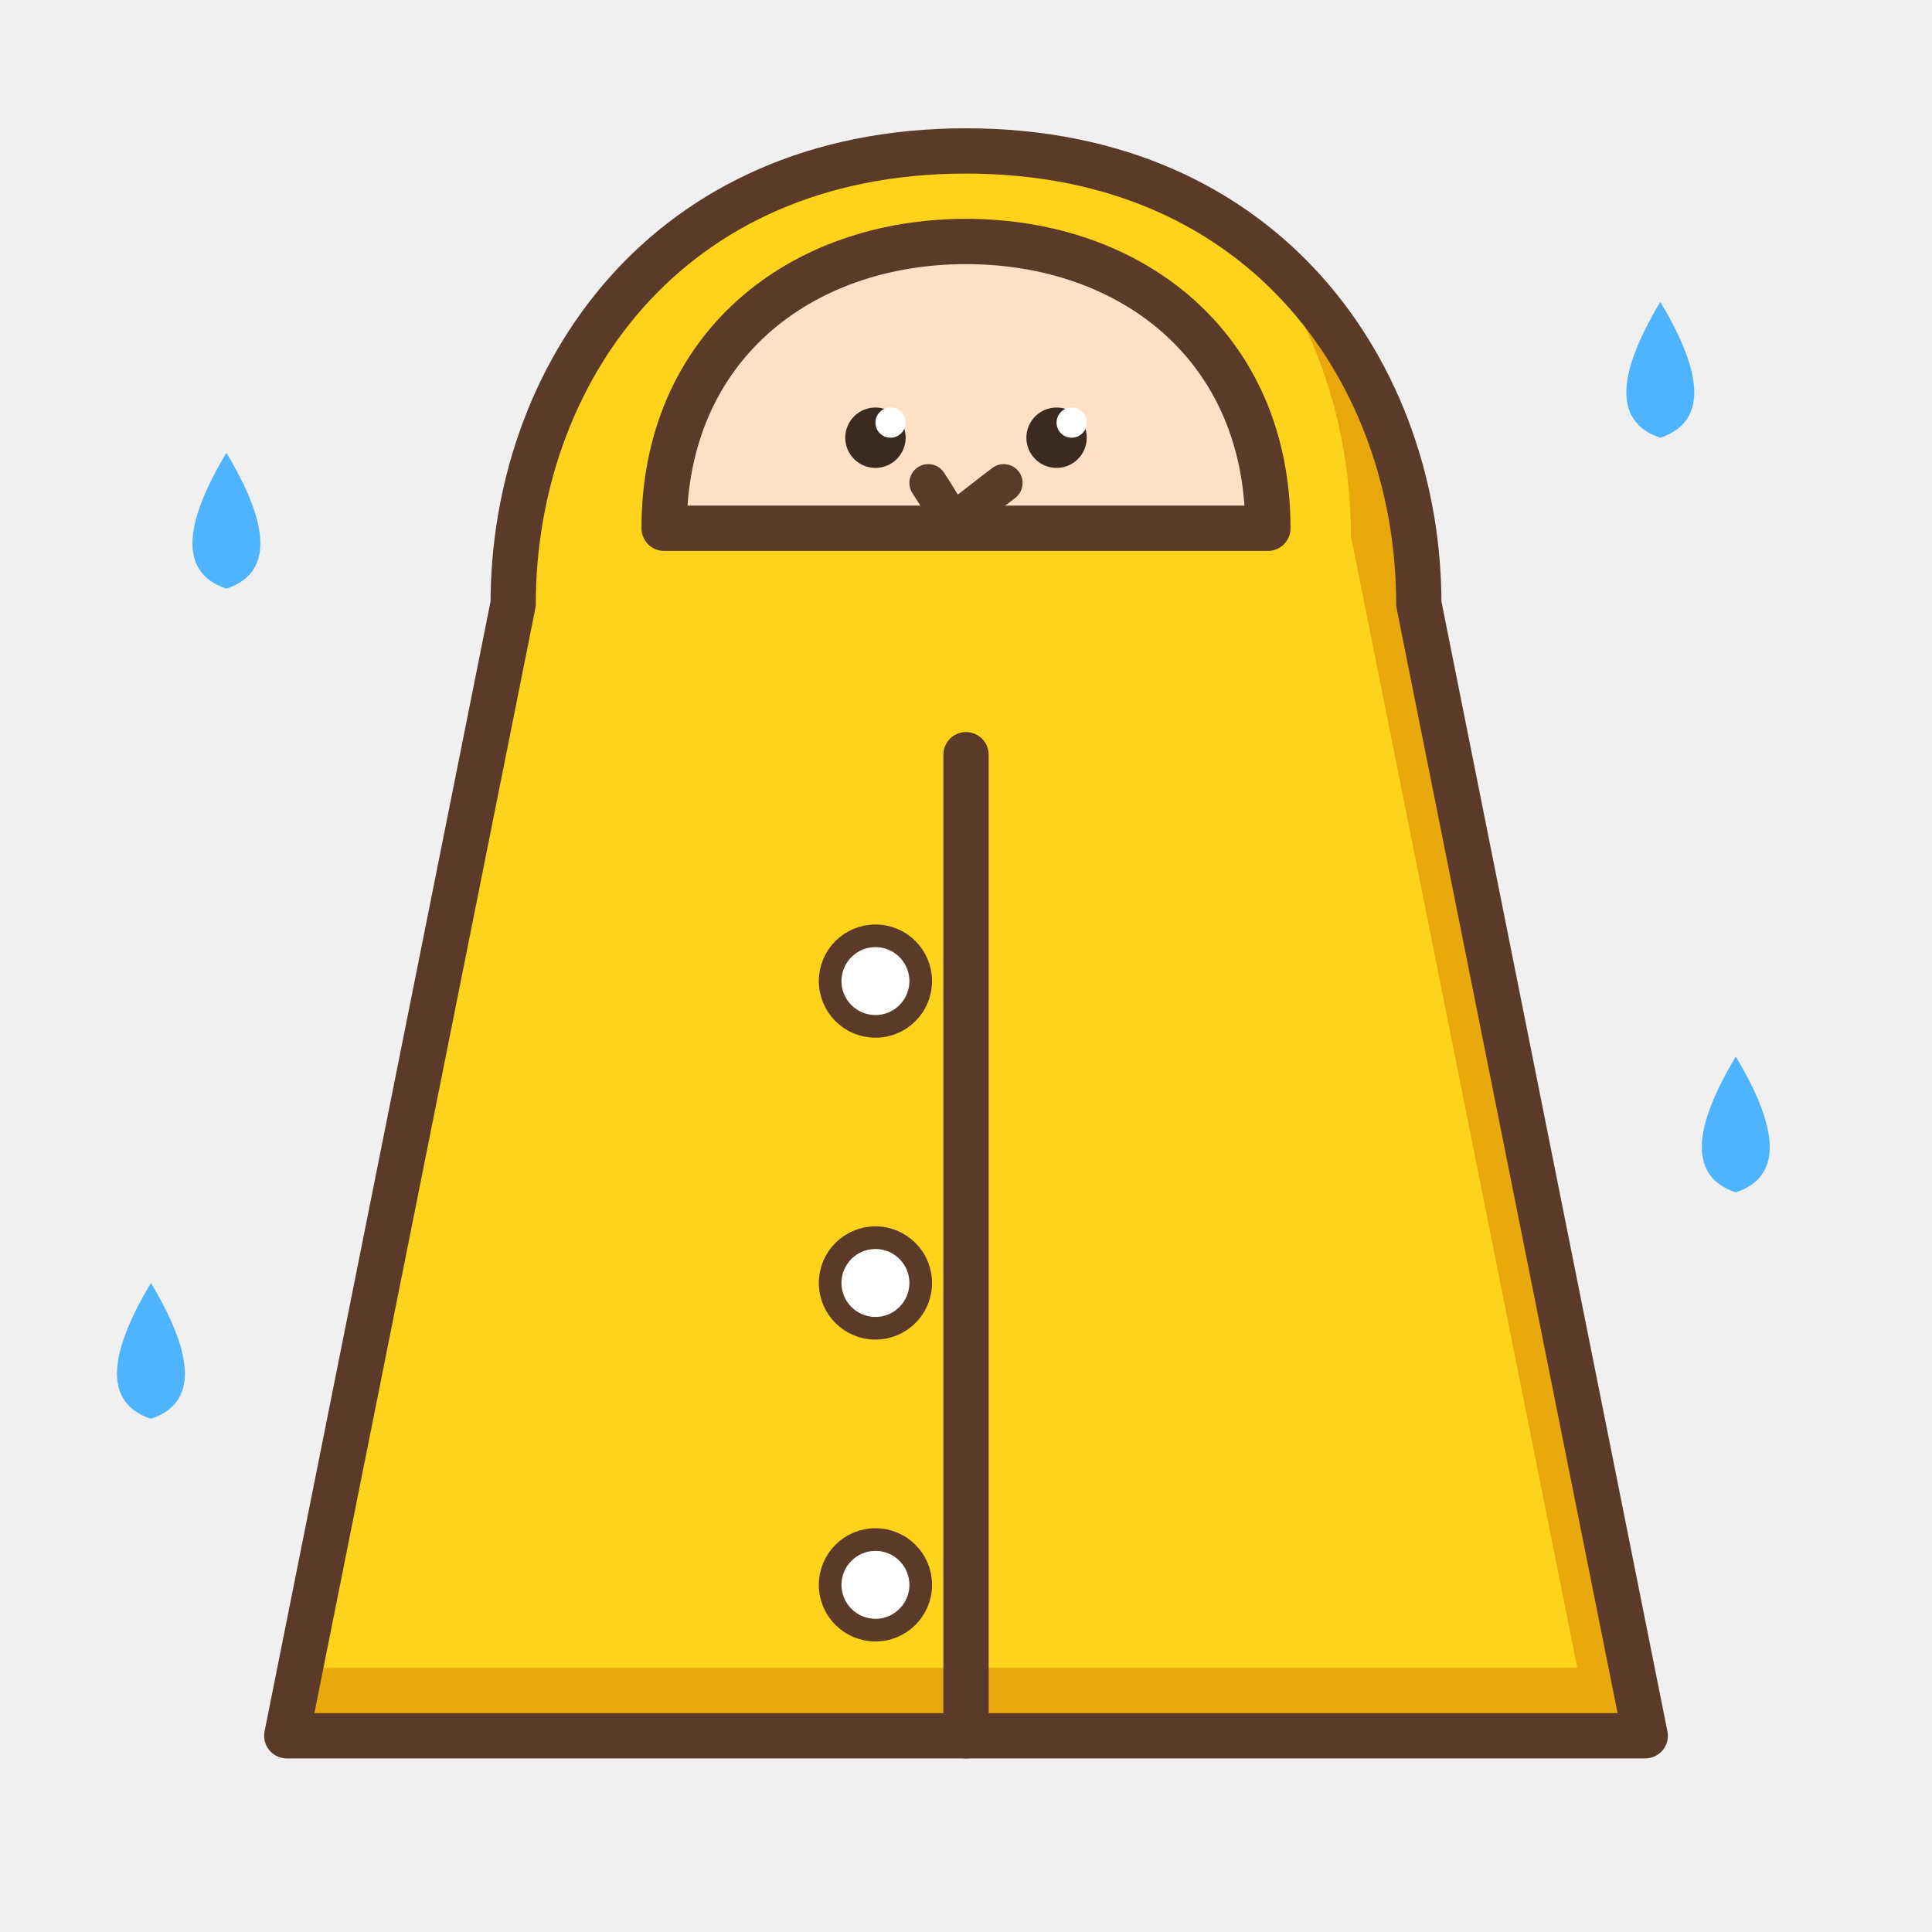
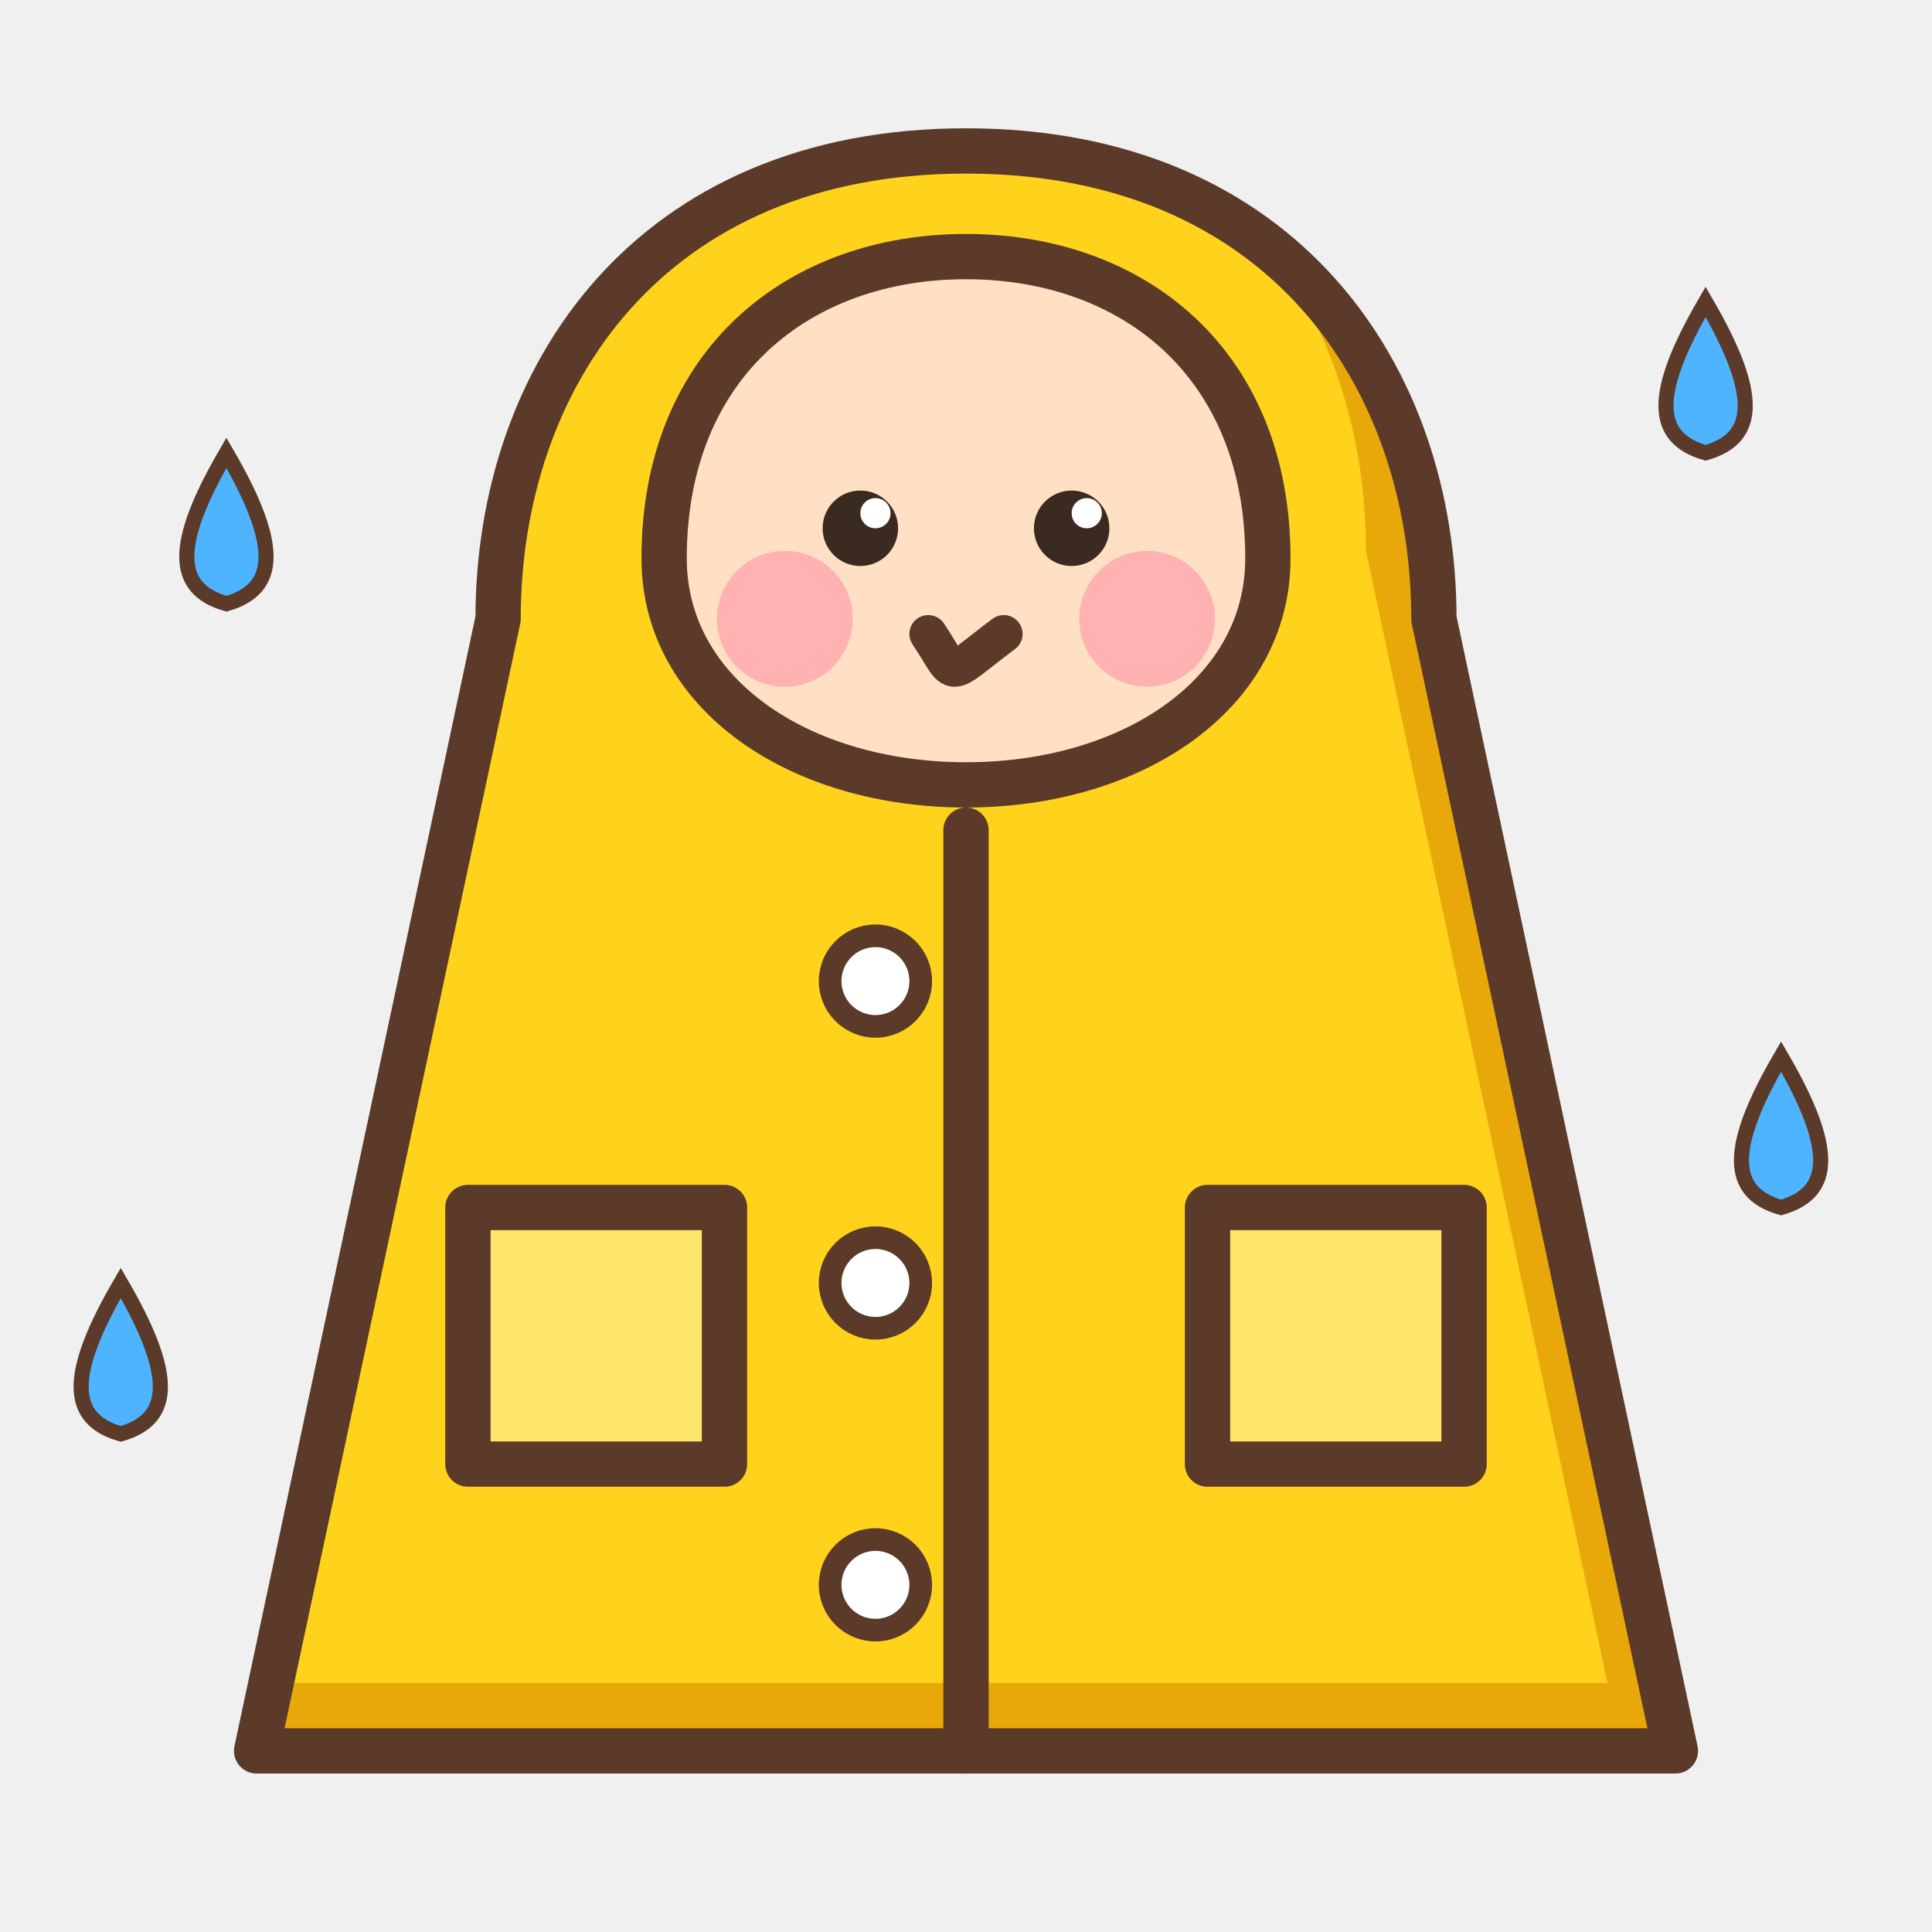
<svg xmlns="http://www.w3.org/2000/svg" viewBox="0 0 256 256">
  <g stroke="#5b3a29" stroke-width="6" stroke-linejoin="round" stroke-linecap="round">
    <defs>
-       <path id="s57" d="M128 20c-40 0-60 30-60 60l-30 150h180L188 80c0-30-20-60-60-60z" />
-       <clipPath id="cs57">
-         <use href="#s57" />
+       <path id="s106" d="M128 20c-42 0-62 30-62 62l-32 150h188L190 82c0-32-20-62-62-62z" />
+       <clipPath id="cs106">
+         <use href="#s106" />
      </clipPath>
    </defs>
-     <use href="#s57" fill="#e8a80a" stroke="none" />
-     <g clip-path="url(#cs57)">
-       <use href="#s57" fill="#ffd21c" stroke="none" transform="translate(-9 -9)" />
+     <use href="#s106" fill="#e8a80a" stroke="none" />
+     <g clip-path="url(#cs106)">
+       <use href="#s106" fill="#ffd21c" stroke="none" transform="translate(-9 -9)" />
    </g>
-     <use href="#s57" fill="none" />
+     <use href="#s106" fill="none" />
    <defs>
-       <path id="s58" d="M88 70c0-24 18-38 40-38s40 14 40 38z" />
-       <clipPath id="cs58">
-         <use href="#s58" />
+       <path id="s107" d="M88 74c0-26 18-40 40-40s40 14 40 40c0 18-18 30-40 30s-40-12-40-30z" />
+       <clipPath id="cs107">
+         <use href="#s107" />
      </clipPath>
    </defs>
-     <use href="#s58" fill="#e8c0a0" stroke="none" />
-     <g clip-path="url(#cs58)">
-       <use href="#s58" fill="#ffe0c4" stroke="none" transform="translate(0 0)" />
+     <use href="#s107" fill="#f0c4a0" stroke="none" />
+     <g clip-path="url(#cs107)">
+       <use href="#s107" fill="#ffe0c4" stroke="none" transform="translate(0 0)" />
    </g>
-     <use href="#s58" fill="none" />
-     <path d="M128 100v130" fill="none" />
+     <use href="#s107" fill="none" />
+     <path d="M128 110v122" fill="none" />
+     <defs>
+       <path id="s108" d="M62 160h34v34H62zM160 160h34v34h-34z" />
+       <clipPath id="cs108">
+         <use href="#s108" />
+       </clipPath>
+     </defs>
+     <use href="#s108" fill="#e8a80a" stroke="none" />
+     <g clip-path="url(#cs108)">
+       <use href="#s108" fill="#ffe56a" stroke="none" transform="translate(0 0)" />
+     </g>
+     <use href="#s108" fill="none" />
  </g>
-   <circle cx="116" cy="58" r="4" fill="#3a2a20" />
-   <circle cx="140" cy="58" r="4" fill="#3a2a20" />
-   <circle cx="118" cy="56" r="2" fill="#fff" />
-   <circle cx="142" cy="56" r="2" fill="#fff" />
-   <path d="M123 64c4 6 2 6 10 0" stroke="#5b3a29" stroke-width="5" fill="none" stroke-linecap="round" />
+   <circle cx="114" cy="70" r="5" fill="#3a2a20" />
+   <circle cx="142" cy="70" r="5" fill="#3a2a20" />
+   <circle cx="116" cy="68" r="2" fill="#fff" />
+   <circle cx="144" cy="68" r="2" fill="#fff" />
+   <circle cx="104" cy="82" r="9" fill="#ff9aa8" opacity=".65" />
+   <circle cx="152" cy="82" r="9" fill="#ff9aa8" opacity=".65" />
+   <path d="M123 84c4 6 2 6 10 0" stroke="#5b3a29" stroke-width="5" fill="none" stroke-linecap="round" />
  <circle cx="116" cy="130" r="6" fill="#fff" stroke="#5b3a29" stroke-width="3" />
  <circle cx="116" cy="170" r="6" fill="#fff" stroke="#5b3a29" stroke-width="3" />
  <circle cx="116" cy="210" r="6" fill="#fff" stroke="#5b3a29" stroke-width="3" />
-   <path d="M30 60c-6 10-6 16 0 18 6-2 6-8 0-18z" fill="#4fb4ff" />
-   <path d="M220 40c-6 10-6 16 0 18 6-2 6-8 0-18z" fill="#4fb4ff" />
-   <path d="M230 140c-6 10-6 16 0 18 6-2 6-8 0-18z" fill="#4fb4ff" />
-   <path d="M20 170c-6 10-6 16 0 18 6-2 6-8 0-18z" fill="#4fb4ff" />
+   <path d="M30 60c-7 12-7 18 0 20 7-2 7-8 0-20z" fill="#4fb4ff" stroke="#5b3a29" stroke-width="2" />
+   <path d="M226 40c-7 12-7 18 0 20 7-2 7-8 0-20z" fill="#4fb4ff" stroke="#5b3a29" stroke-width="2" />
+   <path d="M236 140c-7 12-7 18 0 20 7-2 7-8 0-20z" fill="#4fb4ff" stroke="#5b3a29" stroke-width="2" />
+   <path d="M16 170c-7 12-7 18 0 20 7-2 7-8 0-20z" fill="#4fb4ff" stroke="#5b3a29" stroke-width="2" />
</svg>
